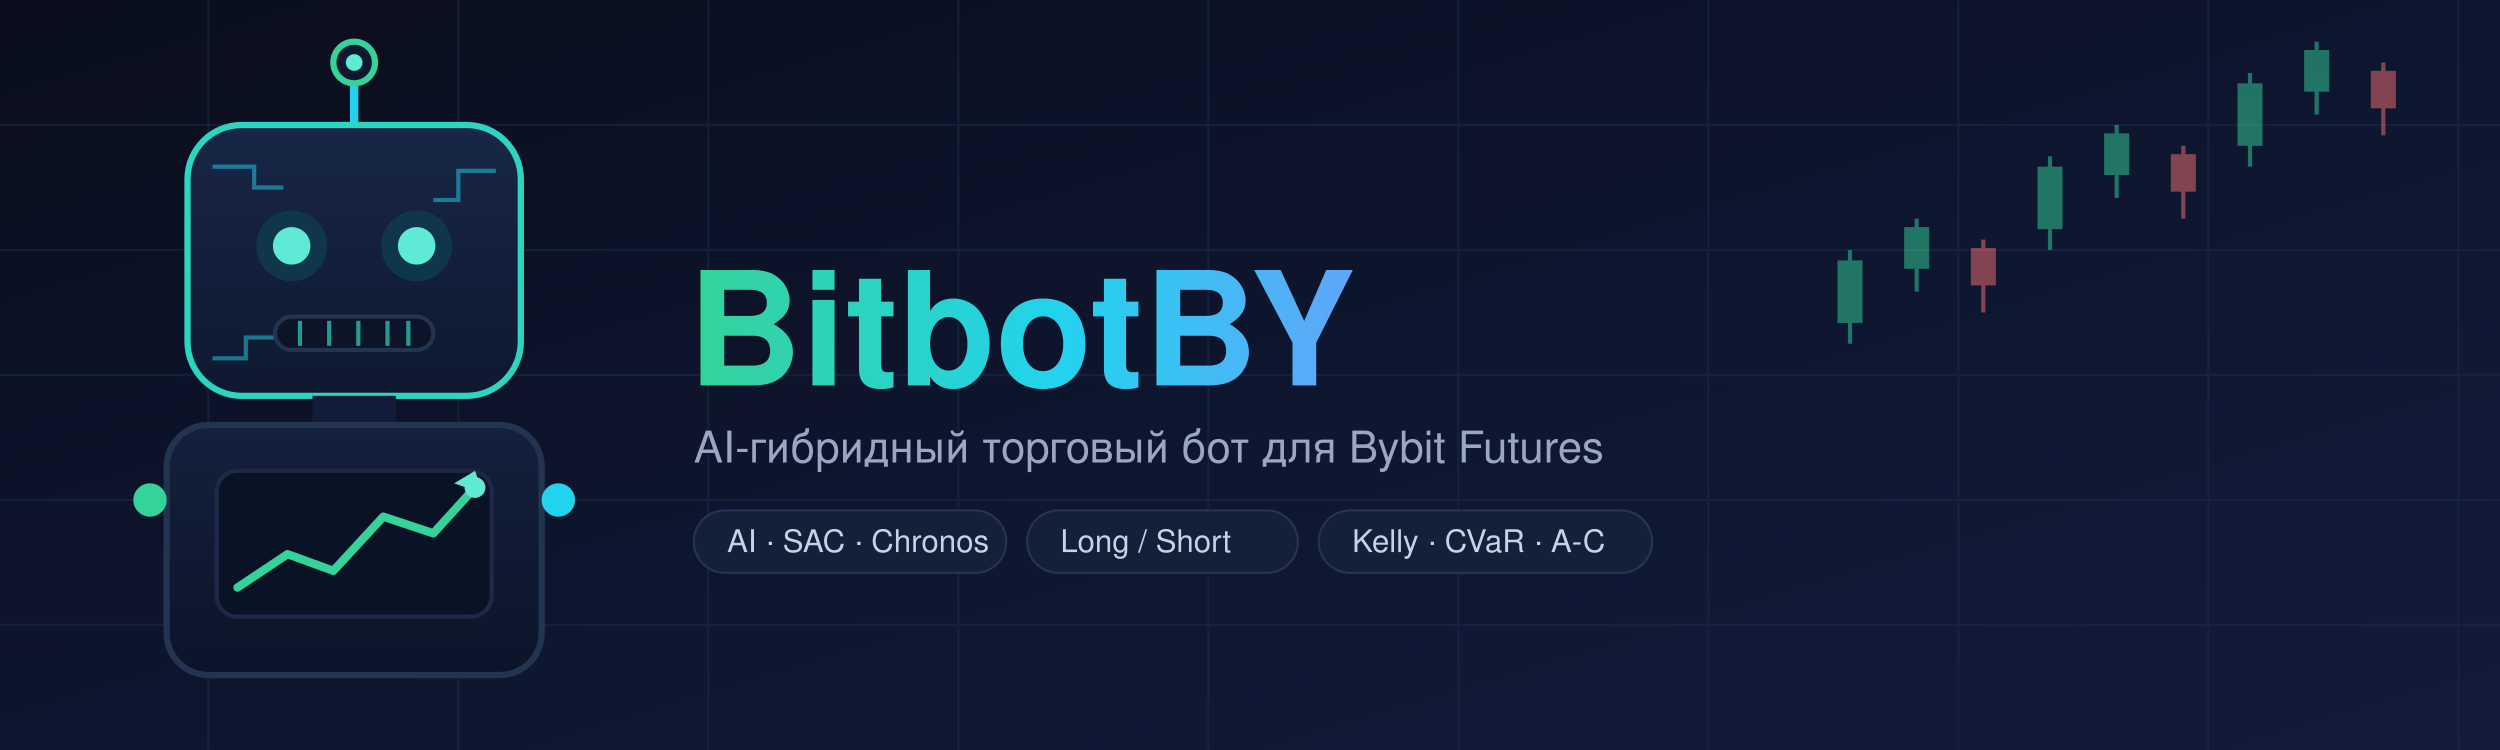
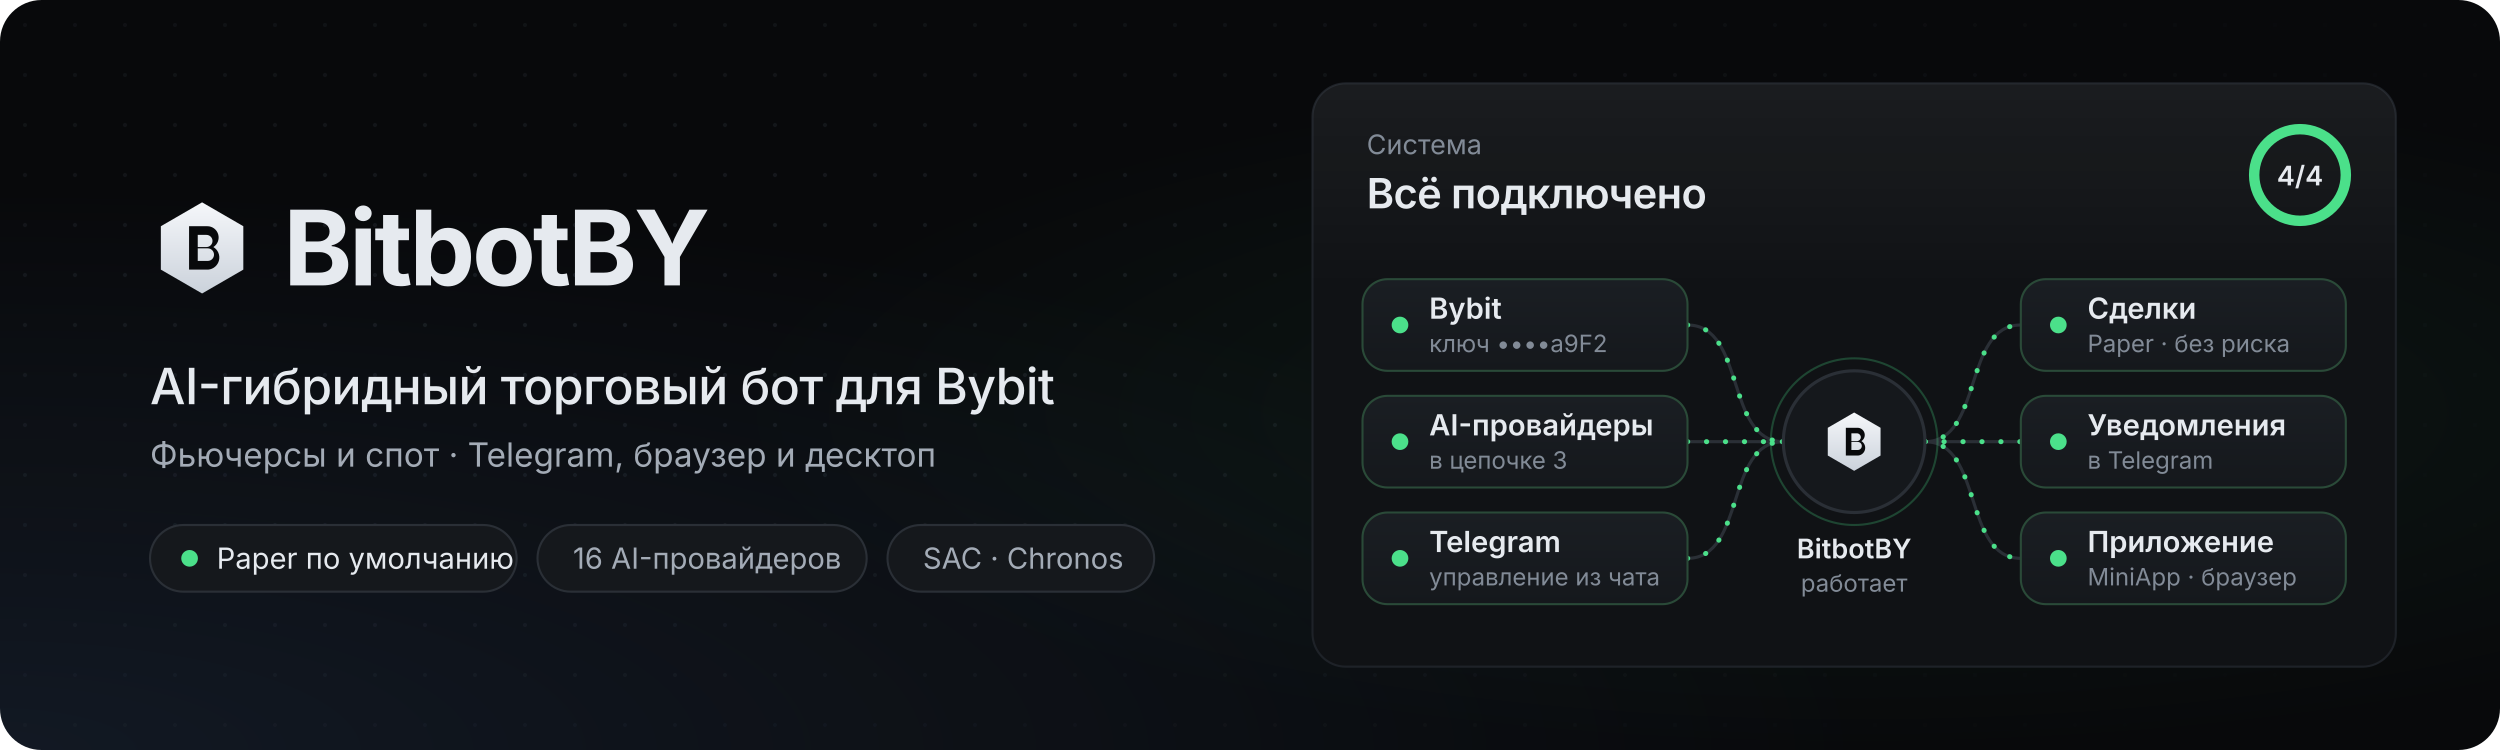
- <svg xmlns="http://www.w3.org/2000/svg" width="1200" height="360" viewBox="0 0 1200 360" role="img" aria-label="BitbotBY — AI-гибридный торговый бот для Bybit Futures">
+ <svg xmlns="http://www.w3.org/2000/svg" width="1200" height="360" viewBox="0 0 1200 360" role="img" aria-label="BitbotBY — AI-гибридный торговый бот для Bybit: биржа, AI и Telegram подключены к боту, бот ведёт сделки, уведомления и приложение">
  <defs>
-     <linearGradient id="bg" x1="0" y1="0" x2="1" y2="1">
-       <stop offset="0%" stop-color="#0a0e1c" />
-       <stop offset="55%" stop-color="#0e1630" />
-       <stop offset="100%" stop-color="#121c3a" />
+     <radialGradient id="glowRun" cx="0" cy="1" r="0.75">
+       <stop offset="0" stop-color="#6FA8FF" stop-opacity="0.10" />
+       <stop offset="1" stop-color="#6FA8FF" stop-opacity="0" />
+     </radialGradient>
+     <radialGradient id="glowUp" cx="0.74" cy="0.55" r="0.45">
+       <stop offset="0" stop-color="#4BE08A" stop-opacity="0.07" />
+       <stop offset="1" stop-color="#4BE08A" stop-opacity="0" />
+     </radialGradient>
+     <linearGradient id="sheen" x1="0" y1="0" x2="0" y2="1">
+       <stop offset="0" stop-color="#FFFFFF" stop-opacity="0.045" />
+       <stop offset="0.35" stop-color="#FFFFFF" stop-opacity="0" />
    </linearGradient>
-     <linearGradient id="titleGrad" x1="0" y1="0" x2="1" y2="0">
-       <stop offset="0%" stop-color="#34d399" />
-       <stop offset="55%" stop-color="#22d3ee" />
-       <stop offset="100%" stop-color="#60a5fa" />
+     <linearGradient id="node" x1="0" y1="0" x2="0" y2="1">
+       <stop offset="0" stop-color="#1A1E23" />
+       <stop offset="1" stop-color="#15181C" />
    </linearGradient>
-     <linearGradient id="headFill" x1="0" y1="0" x2="0" y2="1">
-       <stop offset="0%" stop-color="#182747" />
-       <stop offset="100%" stop-color="#0e1830" />
+     <linearGradient id="mark" x1="0" y1="0" x2="0" y2="1">
+       <stop offset="0" stop-color="#F5F7FA" />
+       <stop offset="1" stop-color="#CBD2DB" />
    </linearGradient>
-     <linearGradient id="bodyFill" x1="0" y1="0" x2="0" y2="1">
-       <stop offset="0%" stop-color="#14203d" />
-       <stop offset="100%" stop-color="#0c1428" />
-     </linearGradient>
+     <pattern id="dots" width="24" height="24" patternUnits="userSpaceOnUse">
+       <circle cx="12" cy="12" r="1" fill="#1E2228" />
+     </pattern>
+     <radialGradient id="fade" cx="0.3" cy="0.4" r="0.8">
+       <stop offset="0" stop-color="#fff" stop-opacity="0.9" />
+       <stop offset="1" stop-color="#fff" stop-opacity="0" />
+     </radialGradient>
+     <mask id="dotsMask">
+       <rect width="1200" height="360" fill="url(#fade)" />
+     </mask>
+     <symbol id="logo" viewBox="0 0 24 24">
+       <path d="M12 1.5 21.5 7v10L12 22.5 2.5 17V7z" fill="url(#mark)" />
+       <path d="M9 7h4.2a2.6 2.6 0 0 1 1.4 4.8A2.8 2.8 0 0 1 13.4 17H9zm2 2v2.8h2a1.4 1.4 0 0 0 0-2.8zm0 4.6V15h2.3a1.45 1.45 0 0 0 0-2.9H11z" fill="#08090B" />
+     </symbol>
+     <style>
+       text { font-family: Geist, Inter, -apple-system, 'Segoe UI', Roboto, Helvetica, Arial, sans-serif; }
+       .ink { fill: #E6EAEF; } .ink2 { fill: #A3ABB6; } .ink3 { fill: #828B97; }
+       .base { fill: none; stroke: #2A2F36; stroke-width: 1.5; }
+       .flow { fill: none; stroke: #4BE08A; stroke-width: 2.4; stroke-linecap: round; stroke-dasharray: 0.1 9; animation: flow 1.4s linear infinite; }
+       .live { animation: pulse 2.4s ease-in-out infinite; }
+       @keyframes flow { to { stroke-dashoffset: -9.1; } }
+       @keyframes pulse { 0%, 100% { opacity: 1; } 50% { opacity: 0.45; } }
+       @media (prefers-reduced-motion: reduce) { .flow, .live { animation: none; } }
+     </style>
  </defs>
-   <rect width="1200" height="360" fill="url(#bg)" />
-   <g stroke="#1c2947" stroke-width="1" opacity="0.55">
-     <line x1="0" y1="60" x2="1200" y2="60" />
-     <line x1="0" y1="120" x2="1200" y2="120" />
-     <line x1="0" y1="180" x2="1200" y2="180" />
-     <line x1="0" y1="240" x2="1200" y2="240" />
-     <line x1="0" y1="300" x2="1200" y2="300" />
-     <line x1="100" y1="0" x2="100" y2="360" />
-     <line x1="220" y1="0" x2="220" y2="360" />
-     <line x1="340" y1="0" x2="340" y2="360" />
-     <line x1="460" y1="0" x2="460" y2="360" />
-     <line x1="580" y1="0" x2="580" y2="360" />
-     <line x1="700" y1="0" x2="700" y2="360" />
-     <line x1="820" y1="0" x2="820" y2="360" />
-     <line x1="940" y1="0" x2="940" y2="360" />
-     <line x1="1060" y1="0" x2="1060" y2="360" />
-     <line x1="1180" y1="0" x2="1180" y2="360" />
+   <rect width="1200" height="360" rx="20" fill="#08090B" />
+   <rect width="1200" height="360" rx="20" fill="url(#dots)" mask="url(#dotsMask)" opacity="0.8" />
+   <rect width="1200" height="360" rx="20" fill="url(#glowRun)" />
+   <rect width="1200" height="360" rx="20" fill="url(#glowUp)" />
+   <use href="#logo" x="72" y="94" width="50" height="50" />
+   <text x="136" y="137" class="ink" font-size="50" font-weight="700" letter-spacing="-1.5">BitbotBY</text>
+   <text x="72" y="194" class="ink" font-size="24" font-weight="500" letter-spacing="-0.3">AI-гибридный торговый бот для Bybit</text>
+   <text x="72" y="224" class="ink2" font-size="16">Фьючерсы и спот · Telegram, браузер и десктоп</text>
+   <g font-size="14">
+     <rect x="72" y="252" width="176" height="32" rx="16" fill="#15181C" stroke="#2A2F36" />
+     <circle cx="91" cy="268" r="4" fill="#4BE08A" class="live" />
+     <text x="104" y="273" class="ink">Paper по умолчанию</text>
+     <rect x="258" y="252" width="158" height="32" rx="16" fill="#15181C" stroke="#2A2F36" />
+     <text x="275" y="273" class="ink2">16 AI-провайдеров</text>
+     <rect x="426" y="252" width="128" height="32" rx="16" fill="#15181C" stroke="#2A2F36" />
+     <text x="443" y="273" class="ink2">SAC · Chronos</text>
  </g>
-   <g opacity="0.5">
-     <line x1="888" y1="120" x2="888" y2="165" stroke="#34d399" stroke-width="2" />
-     <rect x="882" y="125" width="12" height="30" fill="#34d399" />
-     <line x1="920" y1="105" x2="920" y2="140" stroke="#34d399" stroke-width="2" />
-     <rect x="914" y="109" width="12" height="20" fill="#34d399" />
-     <line x1="952" y1="115" x2="952" y2="150" stroke="#f87171" stroke-width="2" />
-     <rect x="946" y="119" width="12" height="18" fill="#f87171" />
-     <line x1="984" y1="75" x2="984" y2="120" stroke="#34d399" stroke-width="2" />
-     <rect x="978" y="80" width="12" height="30" fill="#34d399" />
-     <line x1="1016" y1="60" x2="1016" y2="95" stroke="#34d399" stroke-width="2" />
-     <rect x="1010" y="64" width="12" height="20" fill="#34d399" />
-     <line x1="1048" y1="70" x2="1048" y2="105" stroke="#f87171" stroke-width="2" />
-     <rect x="1042" y="74" width="12" height="18" fill="#f87171" />
-     <line x1="1080" y1="35" x2="1080" y2="80" stroke="#34d399" stroke-width="2" />
-     <rect x="1074" y="40" width="12" height="30" fill="#34d399" />
-     <line x1="1112" y1="20" x2="1112" y2="55" stroke="#34d399" stroke-width="2" />
-     <rect x="1106" y="24" width="12" height="20" fill="#34d399" />
-     <line x1="1144" y1="30" x2="1144" y2="65" stroke="#f87171" stroke-width="2" />
-     <rect x="1138" y="34" width="12" height="18" fill="#f87171" />
+   <rect x="630" y="40" width="520" height="280" rx="16" fill="#101215" stroke="#1E2228" />
+   <rect x="630" y="40" width="520" height="280" rx="16" fill="url(#sheen)" />
+   <text x="656" y="74" class="ink3" font-size="13">Система</text>
+   <text x="656" y="100" class="ink" font-size="20" font-weight="600" letter-spacing="-0.3">Всё подключено</text>
+   <circle cx="1104" cy="84" r="22" fill="none" stroke="#1B1F24" stroke-width="5" />
+   <circle cx="1104" cy="84" r="22" fill="none" stroke="#4BE08A" stroke-width="5" stroke-linecap="round" stroke-dasharray="138.2 138.2" transform="rotate(-90 1104 84)" />
+   <text x="1104" y="89" class="ink" font-size="13" font-weight="600" text-anchor="middle">4/4</text>
+   <path class="base" d="M810 156 C 838 156, 828 212, 856 212" />
+   <path class="base" d="M810 212 L 856 212" />
+   <path class="base" d="M810 268 C 838 268, 828 212, 856 212" />
+   <path class="base" d="M924 212 C 952 212, 942 156, 970 156" />
+   <path class="base" d="M924 212 L 970 212" />
+   <path class="base" d="M924 212 C 952 212, 942 268, 970 268" />
+   <path class="flow" d="M810 156 C 838 156, 828 212, 856 212" />
+   <path class="flow" d="M810 212 L 856 212" />
+   <path class="flow" d="M810 268 C 838 268, 828 212, 856 212" />
+   <path class="flow" d="M924 212 C 952 212, 942 156, 970 156" />
+   <path class="flow" d="M924 212 L 970 212" />
+   <path class="flow" d="M924 212 C 952 212, 942 268, 970 268" />
+   <g font-size="14">
+     <rect x="654" y="134" width="156" height="44" rx="12" fill="url(#node)" stroke="#2A4A38" />
+     <circle cx="672" cy="156" r="4" fill="#4BE08A" />
+     <text x="686" y="153" class="ink" font-weight="600">Bybit</text>
+     <text x="686" y="169" class="ink3" font-size="11.5">ключ ••••a9F2</text>
+     <rect x="654" y="190" width="156" height="44" rx="12" fill="url(#node)" stroke="#2A4A38" />
+     <circle cx="672" cy="212" r="4" fill="#4BE08A" />
+     <text x="686" y="209" class="ink" font-weight="600">AI-провайдеры</text>
+     <text x="686" y="225" class="ink3" font-size="11.5">в цепочке 3</text>
+     <rect x="654" y="246" width="156" height="44" rx="12" fill="url(#node)" stroke="#2A4A38" />
+     <circle cx="672" cy="268" r="4" fill="#4BE08A" />
+     <text x="686" y="265" class="ink" font-weight="600">Telegram</text>
+     <text x="686" y="281" class="ink3" font-size="11.5">управление из чата</text>
  </g>
-   <g transform="translate(80,60)">
-     <line x1="90" y1="0" x2="90" y2="-22" stroke="#22d3ee" stroke-width="4" stroke-linecap="round" />
-     <circle cx="90" cy="-30" r="10" fill="#0e1830" stroke="#34d399" stroke-width="3" />
-     <circle cx="90" cy="-30" r="4" fill="#5eead4" />
-     <rect x="10" y="0" width="160" height="130" rx="26" fill="url(#headFill)" stroke="#2dd4bf" stroke-width="3" />
-     <g stroke="#22d3ee" stroke-width="2" opacity="0.5" fill="none">
-       <path d="M22 20 h20 v10 h14" />
-       <path d="M158 22 h-18 v14 h-12" />
-       <path d="M22 112 h16 v-10 h16" />
-     </g>
-     <circle cx="60" cy="58" r="17" fill="#0c1428" />
-     <circle cx="60" cy="58" r="17" fill="#22d3ee" opacity="0.18" />
-     <circle cx="60" cy="58" r="9" fill="#5eead4" />
-     <circle cx="120" cy="58" r="17" fill="#0c1428" />
-     <circle cx="120" cy="58" r="17" fill="#22d3ee" opacity="0.18" />
-     <circle cx="120" cy="58" r="9" fill="#5eead4" />
-     <rect x="52" y="92" width="76" height="16" rx="8" fill="#0c1428" stroke="#22344f" stroke-width="2" />
-     <line x1="64" y1="94" x2="64" y2="106" stroke="#2dd4bf" stroke-width="2" opacity="0.7" />
-     <line x1="78" y1="94" x2="78" y2="106" stroke="#2dd4bf" stroke-width="2" opacity="0.7" />
-     <line x1="92" y1="94" x2="92" y2="106" stroke="#2dd4bf" stroke-width="2" opacity="0.7" />
-     <line x1="106" y1="94" x2="106" y2="106" stroke="#2dd4bf" stroke-width="2" opacity="0.7" />
-     <line x1="116" y1="94" x2="116" y2="106" stroke="#2dd4bf" stroke-width="2" opacity="0.7" />
-     <rect x="70" y="130" width="40" height="14" fill="#101c38" />
-     <rect x="0" y="144" width="180" height="120" rx="20" fill="url(#bodyFill)" stroke="#22344f" stroke-width="3" />
-     <rect x="24" y="166" width="132" height="70" rx="10" fill="#0a1226" stroke="#1c2947" stroke-width="2" />
-     <polyline points="34,222 58,206 80,214 104,188 128,196 148,174" fill="none" stroke="#34d399" stroke-width="4" stroke-linecap="round" stroke-linejoin="round" />
-     <circle cx="148" cy="174" r="5" fill="#5eead4" />
-     <path d="M138 172 l10 -6 l4 11 z" fill="#5eead4" />
-     <circle cx="-8" cy="180" r="8" fill="#34d399" />
-     <circle cx="188" cy="180" r="8" fill="#22d3ee" />
-   </g>
-   <text x="330" y="185" font-family="Segoe UI, Helvetica, Arial, sans-serif" font-size="76" font-weight="800" fill="url(#titleGrad)">BitbotBY</text>
-   <text x="333" y="222" font-family="Segoe UI, Helvetica, Arial, sans-serif" font-size="21" fill="#9aa7c2">AI-гибридный торговый бот для Bybit Futures</text>
-   <g font-family="Segoe UI, Helvetica, Arial, sans-serif" font-size="15" fill="#c7d2e8">
-     <rect x="333" y="245" width="150" height="30" rx="15" fill="#132038" stroke="#243456" stroke-width="1" />
-     <text x="349" y="265">AI · SAC · Chronos</text>
-     <rect x="493" y="245" width="130" height="30" rx="15" fill="#132038" stroke="#243456" stroke-width="1" />
-     <text x="509" y="265">Long / Short</text>
-     <rect x="633" y="245" width="160" height="30" rx="15" fill="#132038" stroke="#243456" stroke-width="1" />
-     <text x="649" y="265">Kelly · CVaR · A-C</text>
+   <circle cx="890" cy="212" r="34" fill="#15181C" stroke="#2A2F36" stroke-width="1.5" />
+   <circle cx="890" cy="212" r="40" fill="none" stroke="#4BE08A" stroke-opacity="0.25" class="live" />
+   <use href="#logo" x="874" y="196" width="32" height="32" />
+   <text x="890" y="268" class="ink" font-size="13" font-weight="600" text-anchor="middle">BitbotBY</text>
+   <text x="890" y="284" class="ink3" font-size="11.5" text-anchor="middle">работает</text>
+   <g font-size="14">
+     <rect x="970" y="134" width="156" height="44" rx="12" fill="url(#node)" stroke="#2A4A38" />
+     <circle cx="988" cy="156" r="4" fill="#4BE08A" />
+     <text x="1002" y="153" class="ink" font-weight="600">Сделки</text>
+     <text x="1002" y="169" class="ink3" font-size="11.5">Paper · без риска</text>
+     <rect x="970" y="190" width="156" height="44" rx="12" fill="url(#node)" stroke="#2A4A38" />
+     <circle cx="988" cy="212" r="4" fill="#4BE08A" />
+     <text x="1002" y="209" class="ink" font-weight="600">Уведомления</text>
+     <text x="1002" y="225" class="ink3" font-size="11.5">в Telegram</text>
+     <rect x="970" y="246" width="156" height="44" rx="12" fill="url(#node)" stroke="#2A4A38" />
+     <circle cx="988" cy="268" r="4" fill="#4BE08A" />
+     <text x="1002" y="265" class="ink" font-weight="600">Приложение</text>
+     <text x="1002" y="281" class="ink3" font-size="11.5">MiniApp · браузер</text>
  </g>
</svg>
